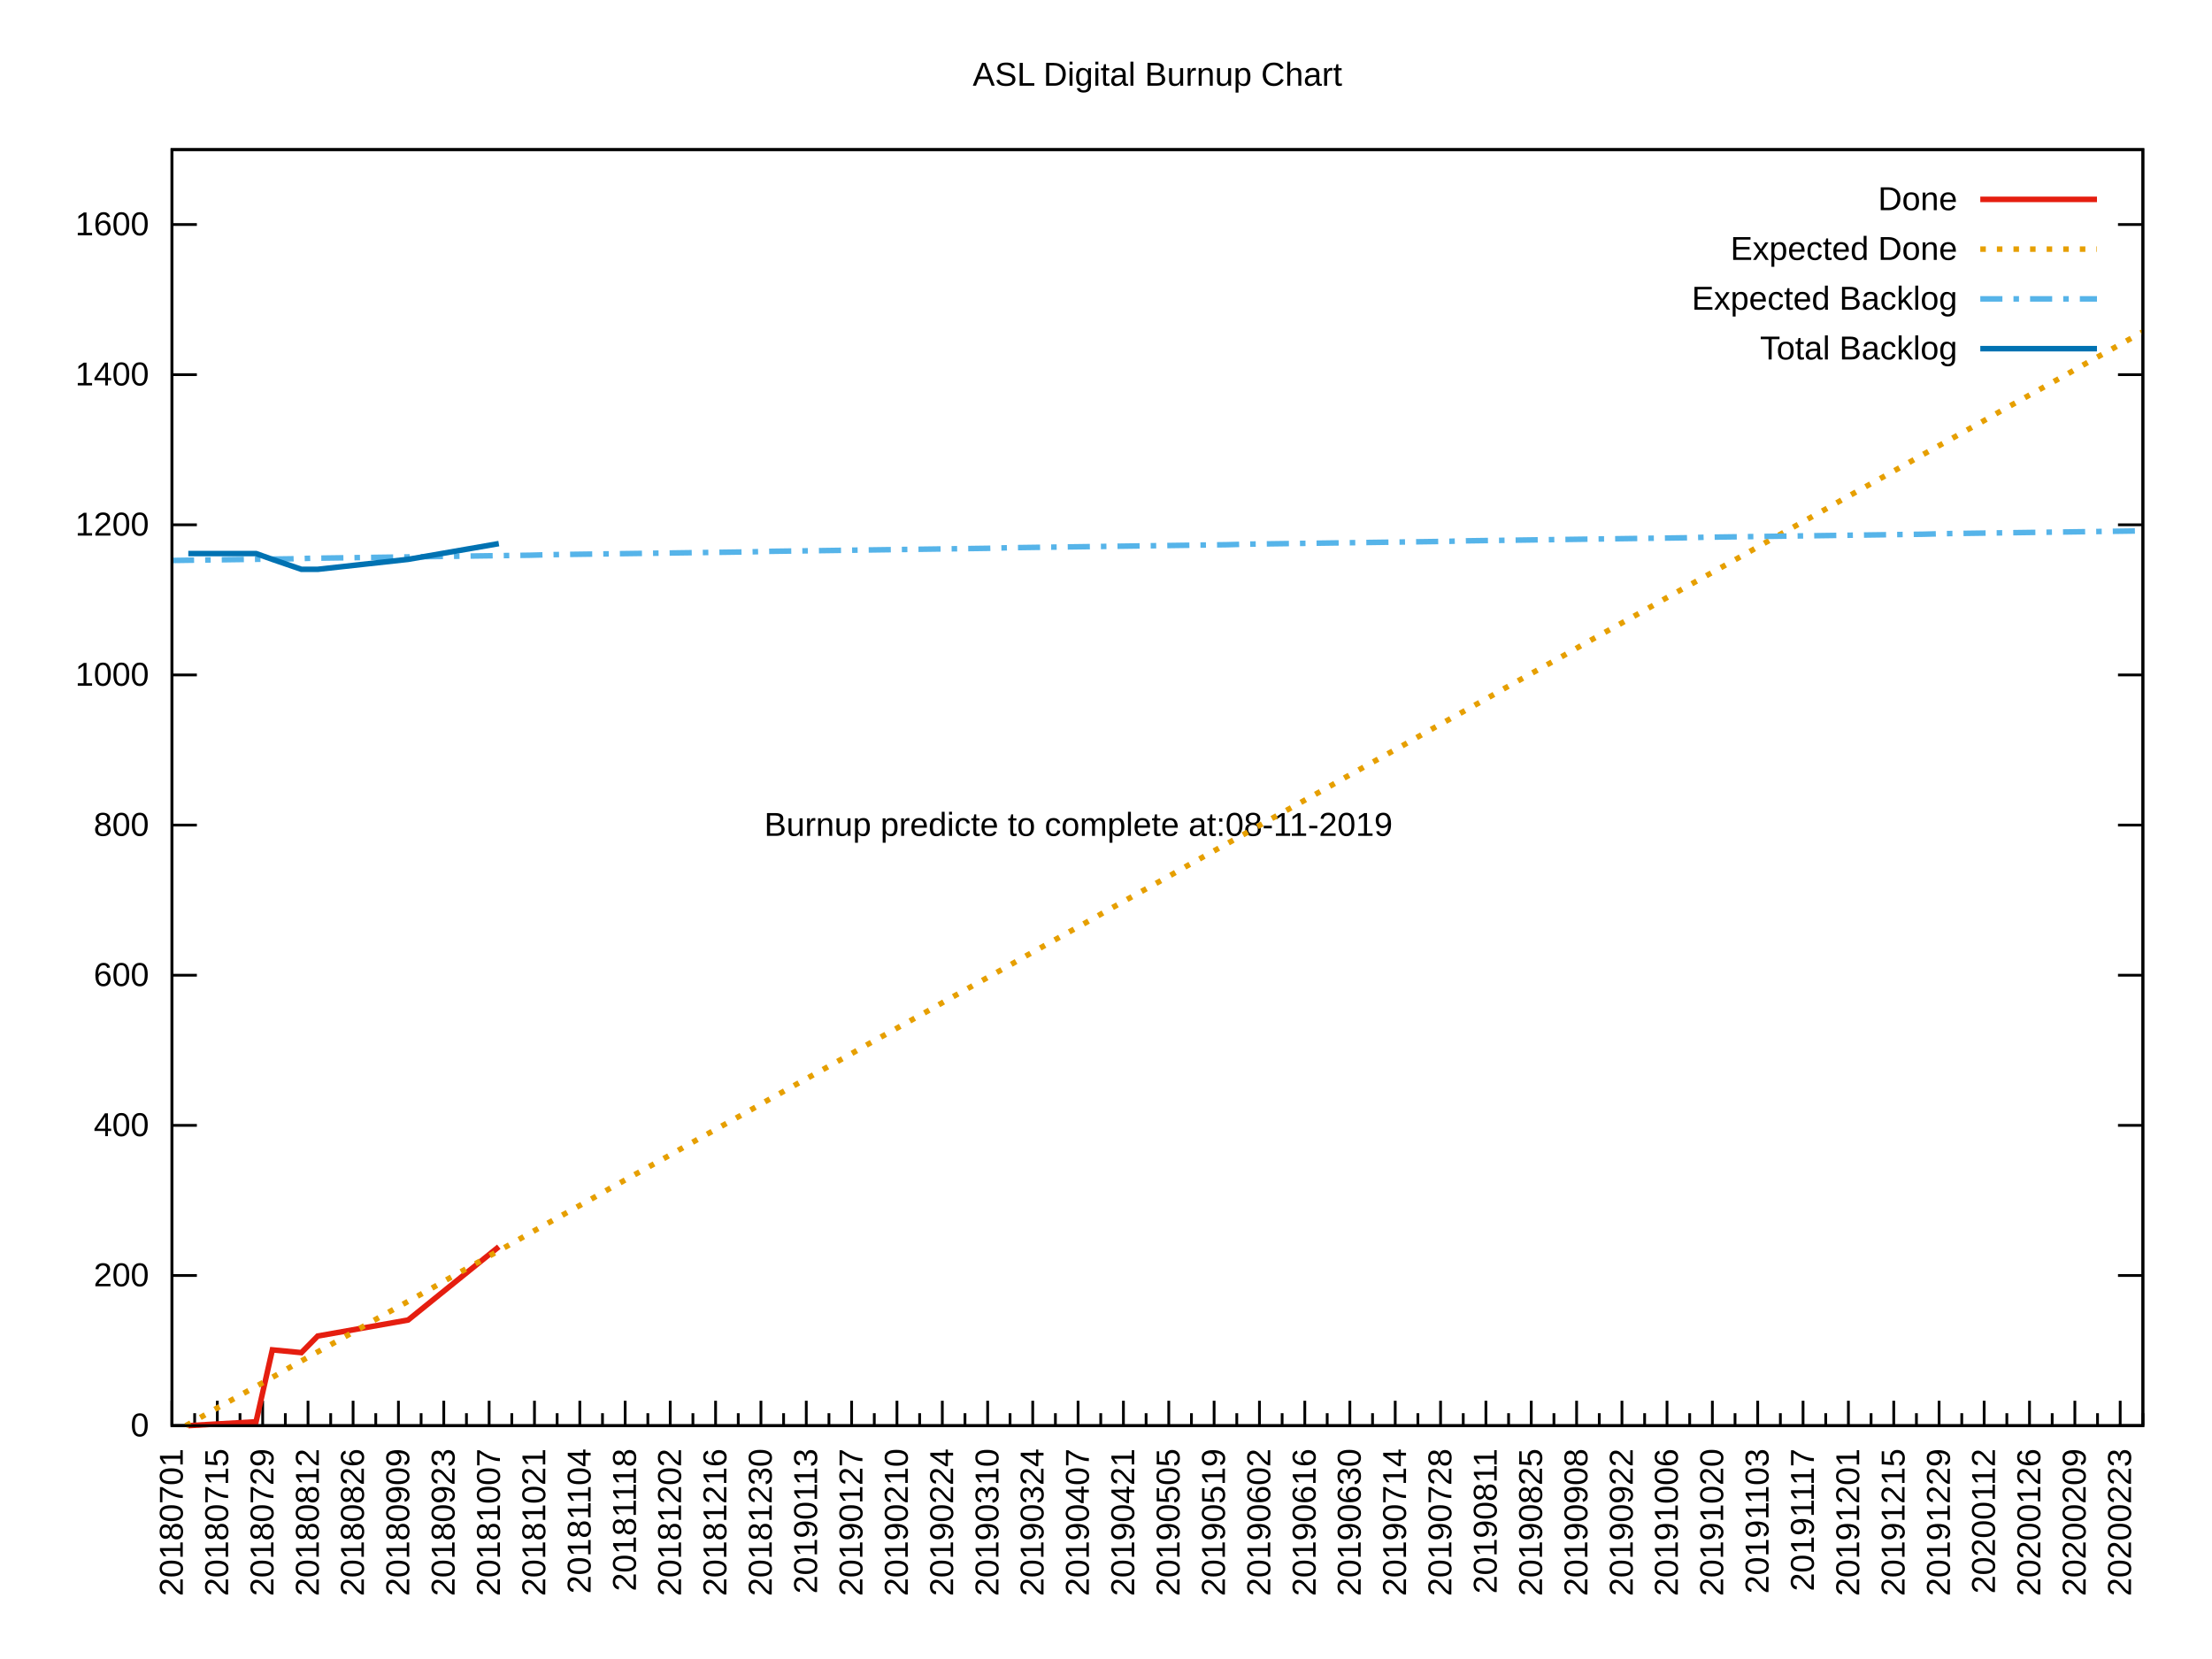
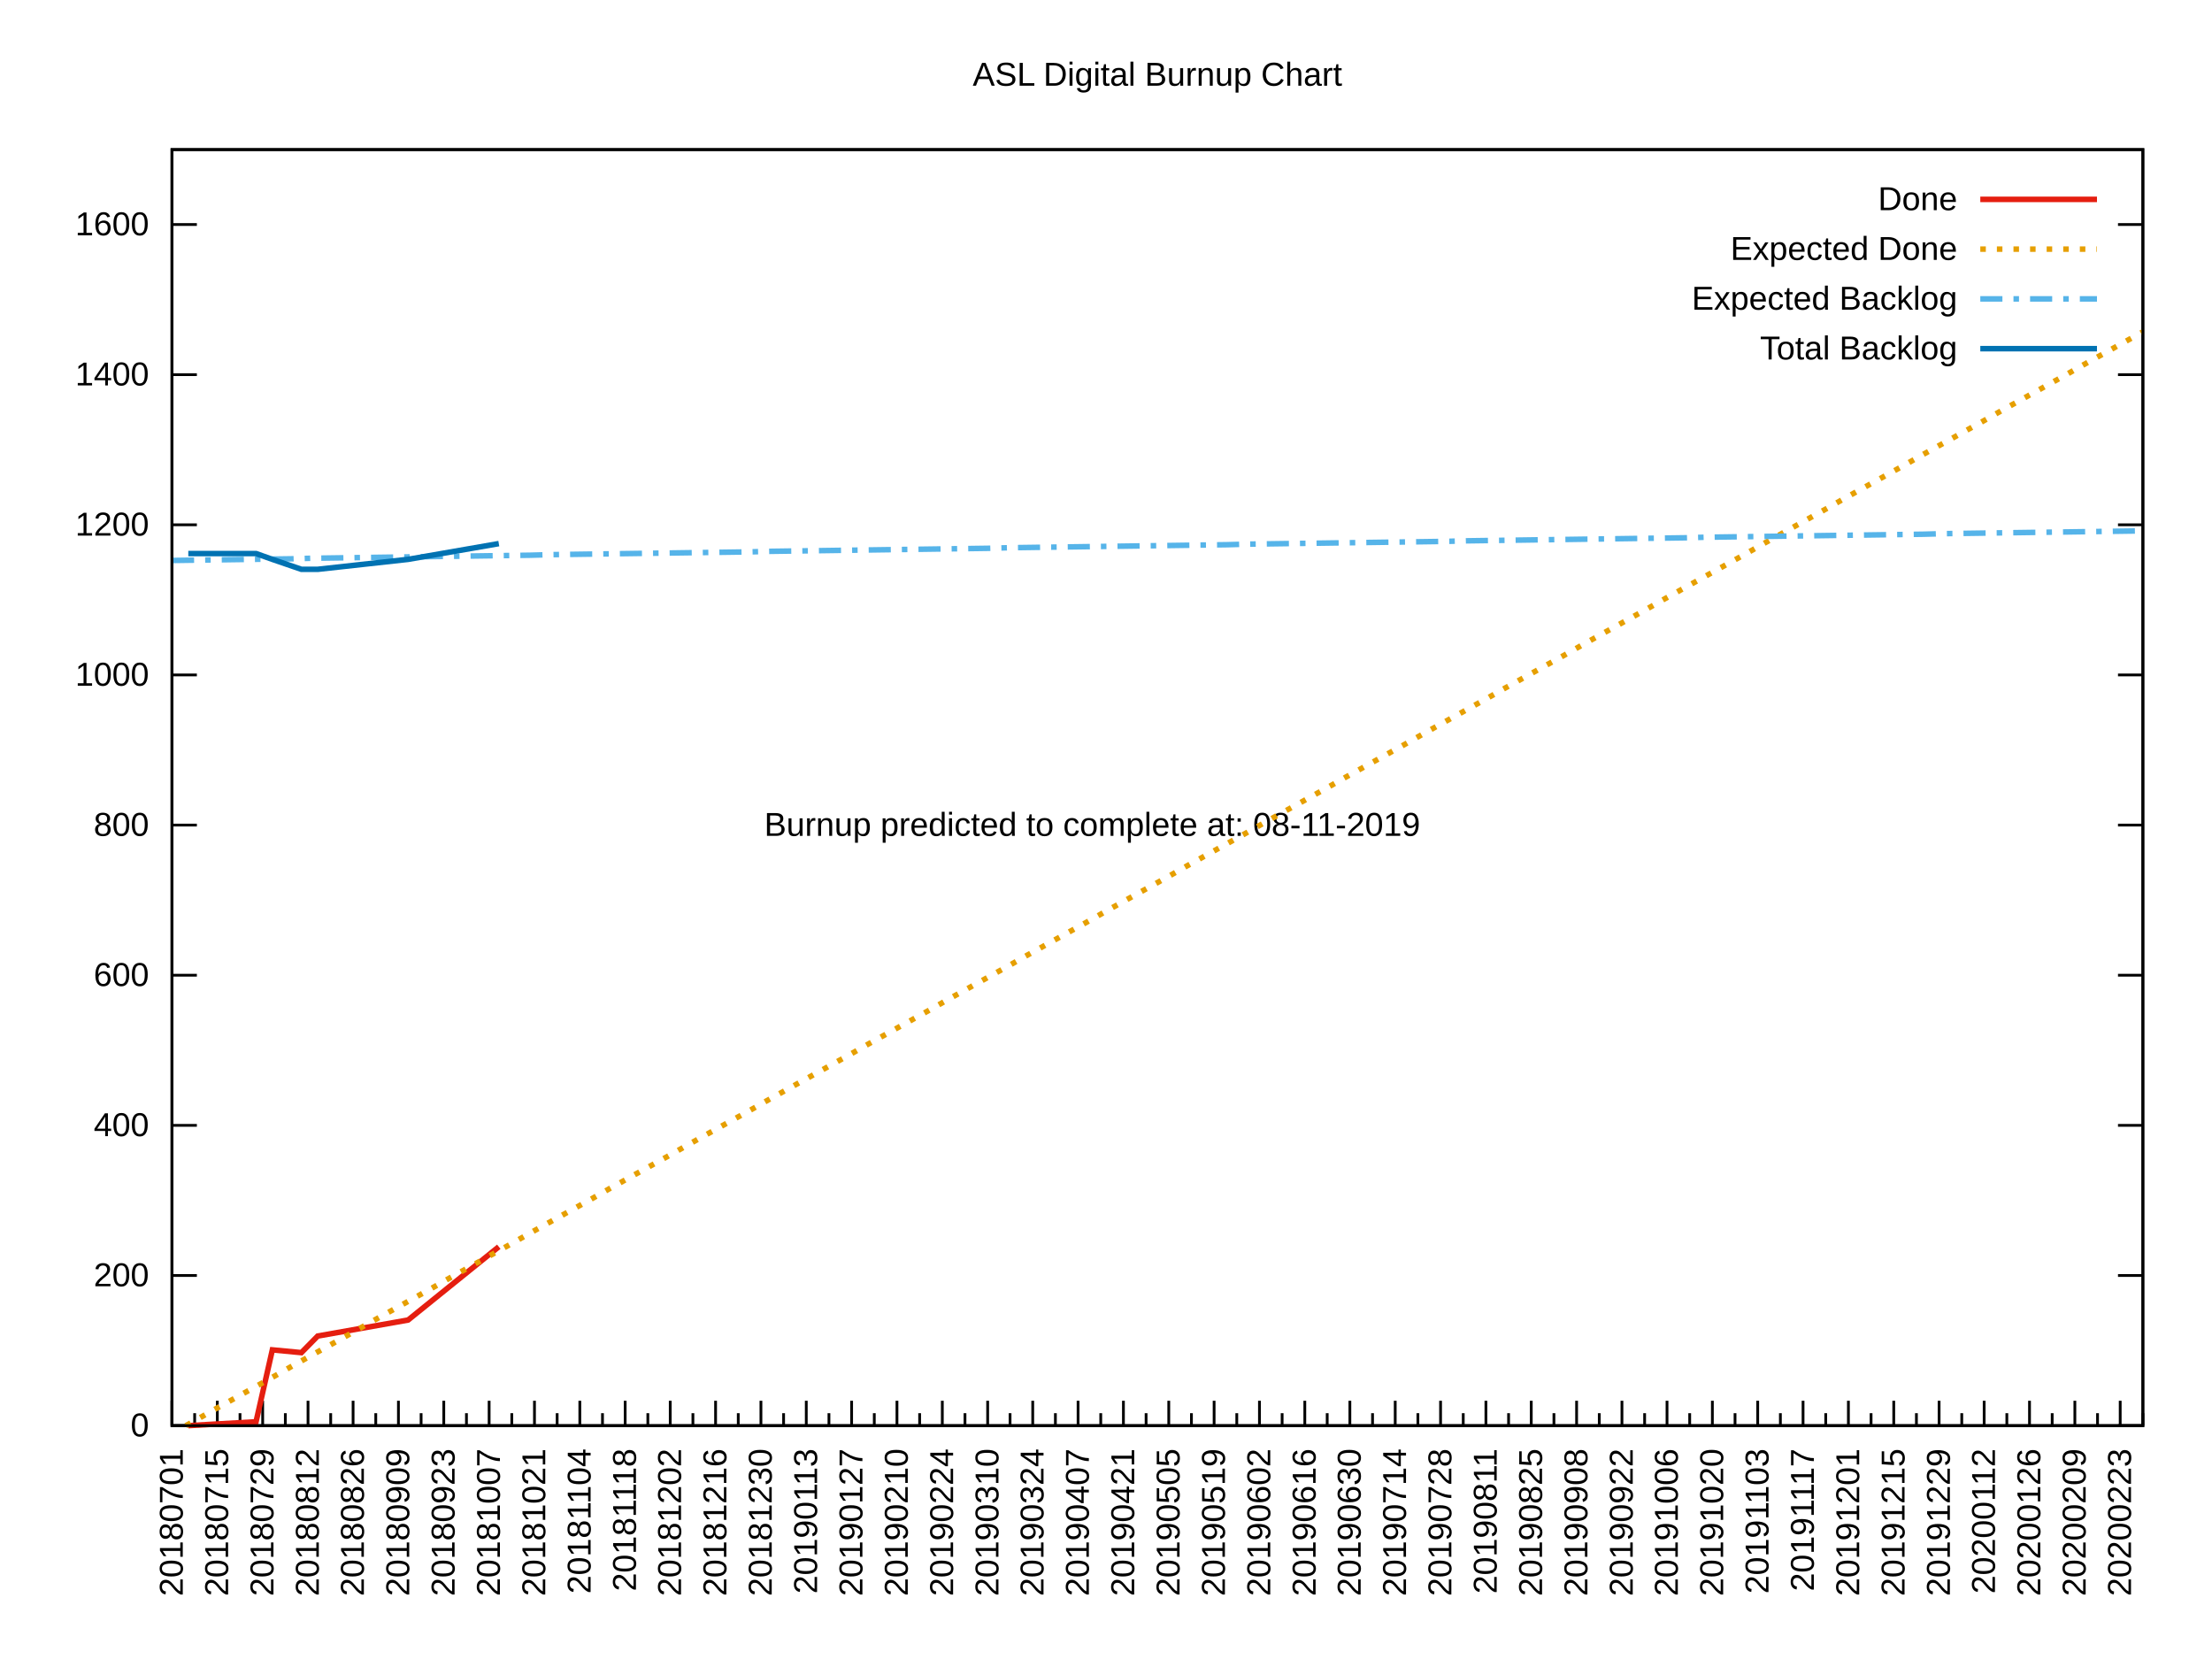
<svg xmlns="http://www.w3.org/2000/svg" xmlns:xlink="http://www.w3.org/1999/xlink" width="800" height="600" viewBox="0 0 800 600">
  <g id="gnuplot_canvas">
    <rect x="0" y="0" width="800" height="600" fill="none" />
    <defs>
      <circle id="gpDot" r="0.5" stroke-width="0.5" />
      <path id="gpPt0" stroke-width="0.222" stroke="currentColor" d="M-1,0 h2 M0,-1 v2" />
      <path id="gpPt1" stroke-width="0.222" stroke="currentColor" d="M-1,-1 L1,1 M1,-1 L-1,1" />
      <path id="gpPt2" stroke-width="0.222" stroke="currentColor" d="M-1,0 L1,0 M0,-1 L0,1 M-1,-1 L1,1 M-1,1 L1,-1" />
      <rect id="gpPt3" stroke-width="0.222" stroke="currentColor" x="-1" y="-1" width="2" height="2" />
      <rect id="gpPt4" stroke-width="0.222" stroke="currentColor" fill="currentColor" x="-1" y="-1" width="2" height="2" />
      <circle id="gpPt5" stroke-width="0.222" stroke="currentColor" cx="0" cy="0" r="1" />
      <use xlink:href="#gpPt5" id="gpPt6" fill="currentColor" stroke="none" />
      <path id="gpPt7" stroke-width="0.222" stroke="currentColor" d="M0,-1.33 L-1.33,0.67 L1.33,0.67 z" />
      <use xlink:href="#gpPt7" id="gpPt8" fill="currentColor" stroke="none" />
      <use xlink:href="#gpPt7" id="gpPt9" stroke="currentColor" transform="rotate(180)" />
      <use xlink:href="#gpPt9" id="gpPt10" fill="currentColor" stroke="none" />
      <use xlink:href="#gpPt3" id="gpPt11" stroke="currentColor" transform="rotate(45)" />
      <use xlink:href="#gpPt11" id="gpPt12" fill="currentColor" stroke="none" />
      <path id="gpPt13" stroke-width="0.222" stroke="currentColor" d="M0,1.330 L1.265,0.411 L0.782,-1.067 L-0.782,-1.076 L-1.265,0.411 z" />
      <use xlink:href="#gpPt13" id="gpPt14" fill="currentColor" stroke="none" />
      <filter id="textbox" filterUnits="objectBoundingBox" x="0" y="0" height="1" width="1">
        <feFlood flood-color="white" flood-opacity="1" result="bgnd" />
        <feComposite in="SourceGraphic" in2="bgnd" operator="atop" />
      </filter>
      <filter id="greybox" filterUnits="objectBoundingBox" x="0" y="0" height="1" width="1">
        <feFlood flood-color="lightgrey" flood-opacity="1" result="grey" />
        <feComposite in="SourceGraphic" in2="grey" operator="atop" />
      </filter>
    </defs>
    <g fill="none" color="white" stroke="currentColor" stroke-width="1.00" stroke-linecap="butt" stroke-linejoin="miter">
</g>
    <g fill="none" color="black" stroke="currentColor" stroke-width="1.00" stroke-linecap="butt" stroke-linejoin="miter">
      <path stroke="black" d="M62.2,515.6 L71.2,515.6 M775.0,515.6 L766.0,515.6  " />
      <g transform="translate(53.9,519.5)" stroke="none" fill="black" font-family="Arial" font-size="12.00" text-anchor="end">
        <text>
          <tspan font-family="Arial"> 0</tspan>
        </text>
      </g>
    </g>
    <g fill="none" color="black" stroke="currentColor" stroke-width="1.00" stroke-linecap="butt" stroke-linejoin="miter">
      <path stroke="black" d="M62.2,461.3 L71.2,461.3 M775.0,461.3 L766.0,461.3  " />
      <g transform="translate(53.9,465.2)" stroke="none" fill="black" font-family="Arial" font-size="12.00" text-anchor="end">
        <text>
          <tspan font-family="Arial"> 200</tspan>
        </text>
      </g>
    </g>
    <g fill="none" color="black" stroke="currentColor" stroke-width="1.00" stroke-linecap="butt" stroke-linejoin="miter">
      <path stroke="black" d="M62.2,407.0 L71.2,407.0 M775.0,407.0 L766.0,407.0  " />
      <g transform="translate(53.9,410.9)" stroke="none" fill="black" font-family="Arial" font-size="12.00" text-anchor="end">
        <text>
          <tspan font-family="Arial"> 400</tspan>
        </text>
      </g>
    </g>
    <g fill="none" color="black" stroke="currentColor" stroke-width="1.00" stroke-linecap="butt" stroke-linejoin="miter">
      <path stroke="black" d="M62.2,352.7 L71.2,352.7 M775.0,352.7 L766.0,352.7  " />
      <g transform="translate(53.9,356.6)" stroke="none" fill="black" font-family="Arial" font-size="12.00" text-anchor="end">
        <text>
          <tspan font-family="Arial"> 600</tspan>
        </text>
      </g>
    </g>
    <g fill="none" color="black" stroke="currentColor" stroke-width="1.00" stroke-linecap="butt" stroke-linejoin="miter">
      <path stroke="black" d="M62.2,298.4 L71.2,298.4 M775.0,298.4 L766.0,298.4  " />
      <g transform="translate(53.9,302.3)" stroke="none" fill="black" font-family="Arial" font-size="12.00" text-anchor="end">
        <text>
          <tspan font-family="Arial"> 800</tspan>
        </text>
      </g>
    </g>
    <g fill="none" color="black" stroke="currentColor" stroke-width="1.00" stroke-linecap="butt" stroke-linejoin="miter">
      <path stroke="black" d="M62.2,244.1 L71.2,244.1 M775.0,244.1 L766.0,244.1  " />
      <g transform="translate(53.9,248.0)" stroke="none" fill="black" font-family="Arial" font-size="12.00" text-anchor="end">
        <text>
          <tspan font-family="Arial"> 1000</tspan>
        </text>
      </g>
    </g>
    <g fill="none" color="black" stroke="currentColor" stroke-width="1.00" stroke-linecap="butt" stroke-linejoin="miter">
      <path stroke="black" d="M62.2,189.8 L71.2,189.8 M775.0,189.8 L766.0,189.8  " />
      <g transform="translate(53.9,193.7)" stroke="none" fill="black" font-family="Arial" font-size="12.00" text-anchor="end">
        <text>
          <tspan font-family="Arial"> 1200</tspan>
        </text>
      </g>
    </g>
    <g fill="none" color="black" stroke="currentColor" stroke-width="1.00" stroke-linecap="butt" stroke-linejoin="miter">
      <path stroke="black" d="M62.2,135.5 L71.2,135.5 M775.0,135.5 L766.0,135.5  " />
      <g transform="translate(53.9,139.4)" stroke="none" fill="black" font-family="Arial" font-size="12.00" text-anchor="end">
        <text>
          <tspan font-family="Arial"> 1400</tspan>
        </text>
      </g>
    </g>
    <g fill="none" color="black" stroke="currentColor" stroke-width="1.00" stroke-linecap="butt" stroke-linejoin="miter">
      <path stroke="black" d="M62.2,81.2 L71.2,81.2 M775.0,81.2 L766.0,81.2  " />
      <g transform="translate(53.9,85.1)" stroke="none" fill="black" font-family="Arial" font-size="12.00" text-anchor="end">
        <text>
          <tspan font-family="Arial"> 1600</tspan>
        </text>
      </g>
    </g>
    <g fill="none" color="black" stroke="currentColor" stroke-width="1.00" stroke-linecap="butt" stroke-linejoin="miter">
      <path stroke="black" d="M62.2,515.6 L62.2,506.6  " />
      <g transform="translate(66.1,523.9) rotate(270)" stroke="none" fill="black" font-family="Arial" font-size="12.00" text-anchor="end">
        <text>
          <tspan font-family="Arial">20180701</tspan>
        </text>
      </g>
    </g>
    <g fill="none" color="black" stroke="currentColor" stroke-width="1.00" stroke-linecap="butt" stroke-linejoin="miter">
      <path stroke="black" d="M70.4,515.6 L70.4,511.1 M78.6,515.6 L78.6,506.6  " />
      <g transform="translate(82.5,523.9) rotate(270)" stroke="none" fill="black" font-family="Arial" font-size="12.00" text-anchor="end">
        <text>
          <tspan font-family="Arial">20180715</tspan>
        </text>
      </g>
    </g>
    <g fill="none" color="black" stroke="currentColor" stroke-width="1.00" stroke-linecap="butt" stroke-linejoin="miter">
      <path stroke="black" d="M86.8,515.6 L86.8,511.1 M95.0,515.6 L95.0,506.6  " />
      <g transform="translate(98.9,523.9) rotate(270)" stroke="none" fill="black" font-family="Arial" font-size="12.00" text-anchor="end">
        <text>
          <tspan font-family="Arial">20180729</tspan>
        </text>
      </g>
    </g>
    <g fill="none" color="black" stroke="currentColor" stroke-width="1.00" stroke-linecap="butt" stroke-linejoin="miter">
      <path stroke="black" d="M103.2,515.6 L103.2,511.1 M111.4,515.6 L111.4,506.6  " />
      <g transform="translate(115.3,523.9) rotate(270)" stroke="none" fill="black" font-family="Arial" font-size="12.00" text-anchor="end">
        <text>
          <tspan font-family="Arial">20180812</tspan>
        </text>
      </g>
    </g>
    <g fill="none" color="black" stroke="currentColor" stroke-width="1.00" stroke-linecap="butt" stroke-linejoin="miter">
      <path stroke="black" d="M119.6,515.6 L119.6,511.1 M127.7,515.6 L127.7,506.6  " />
      <g transform="translate(131.6,523.9) rotate(270)" stroke="none" fill="black" font-family="Arial" font-size="12.00" text-anchor="end">
        <text>
          <tspan font-family="Arial">20180826</tspan>
        </text>
      </g>
    </g>
    <g fill="none" color="black" stroke="currentColor" stroke-width="1.00" stroke-linecap="butt" stroke-linejoin="miter">
      <path stroke="black" d="M135.9,515.6 L135.9,511.1 M144.1,515.6 L144.1,506.6  " />
      <g transform="translate(148.0,523.9) rotate(270)" stroke="none" fill="black" font-family="Arial" font-size="12.00" text-anchor="end">
        <text>
          <tspan font-family="Arial">20180909</tspan>
        </text>
      </g>
    </g>
    <g fill="none" color="black" stroke="currentColor" stroke-width="1.00" stroke-linecap="butt" stroke-linejoin="miter">
      <path stroke="black" d="M152.3,515.6 L152.3,511.1 M160.5,515.6 L160.5,506.6  " />
      <g transform="translate(164.4,523.9) rotate(270)" stroke="none" fill="black" font-family="Arial" font-size="12.00" text-anchor="end">
        <text>
          <tspan font-family="Arial">20180923</tspan>
        </text>
      </g>
    </g>
    <g fill="none" color="black" stroke="currentColor" stroke-width="1.00" stroke-linecap="butt" stroke-linejoin="miter">
      <path stroke="black" d="M168.7,515.6 L168.7,511.1 M176.9,515.6 L176.9,506.6  " />
      <g transform="translate(180.8,523.9) rotate(270)" stroke="none" fill="black" font-family="Arial" font-size="12.00" text-anchor="end">
        <text>
          <tspan font-family="Arial">20181007</tspan>
        </text>
      </g>
    </g>
    <g fill="none" color="black" stroke="currentColor" stroke-width="1.00" stroke-linecap="butt" stroke-linejoin="miter">
      <path stroke="black" d="M185.1,515.6 L185.1,511.1 M193.3,515.6 L193.3,506.6  " />
      <g transform="translate(197.2,523.9) rotate(270)" stroke="none" fill="black" font-family="Arial" font-size="12.00" text-anchor="end">
        <text>
          <tspan font-family="Arial">20181021</tspan>
        </text>
      </g>
    </g>
    <g fill="none" color="black" stroke="currentColor" stroke-width="1.00" stroke-linecap="butt" stroke-linejoin="miter">
      <path stroke="black" d="M201.5,515.6 L201.5,511.1 M209.7,515.6 L209.7,506.6  " />
      <g transform="translate(213.6,523.9) rotate(270)" stroke="none" fill="black" font-family="Arial" font-size="12.00" text-anchor="end">
        <text>
          <tspan font-family="Arial">20181104</tspan>
        </text>
      </g>
    </g>
    <g fill="none" color="black" stroke="currentColor" stroke-width="1.00" stroke-linecap="butt" stroke-linejoin="miter">
      <path stroke="black" d="M217.9,515.6 L217.9,511.1 M226.1,515.6 L226.1,506.6  " />
      <g transform="translate(230.0,523.9) rotate(270)" stroke="none" fill="black" font-family="Arial" font-size="12.00" text-anchor="end">
        <text>
          <tspan font-family="Arial">20181118</tspan>
        </text>
      </g>
    </g>
    <g fill="none" color="black" stroke="currentColor" stroke-width="1.00" stroke-linecap="butt" stroke-linejoin="miter">
      <path stroke="black" d="M234.3,515.6 L234.3,511.1 M242.4,515.6 L242.4,506.6  " />
      <g transform="translate(246.3,523.9) rotate(270)" stroke="none" fill="black" font-family="Arial" font-size="12.00" text-anchor="end">
        <text>
          <tspan font-family="Arial">20181202</tspan>
        </text>
      </g>
    </g>
    <g fill="none" color="black" stroke="currentColor" stroke-width="1.00" stroke-linecap="butt" stroke-linejoin="miter">
      <path stroke="black" d="M250.6,515.6 L250.6,511.1 M258.8,515.6 L258.8,506.6  " />
      <g transform="translate(262.7,523.9) rotate(270)" stroke="none" fill="black" font-family="Arial" font-size="12.00" text-anchor="end">
        <text>
          <tspan font-family="Arial">20181216</tspan>
        </text>
      </g>
    </g>
    <g fill="none" color="black" stroke="currentColor" stroke-width="1.00" stroke-linecap="butt" stroke-linejoin="miter">
      <path stroke="black" d="M267.0,515.6 L267.0,511.1 M275.2,515.6 L275.2,506.6  " />
      <g transform="translate(279.1,523.9) rotate(270)" stroke="none" fill="black" font-family="Arial" font-size="12.00" text-anchor="end">
        <text>
          <tspan font-family="Arial">20181230</tspan>
        </text>
      </g>
    </g>
    <g fill="none" color="black" stroke="currentColor" stroke-width="1.00" stroke-linecap="butt" stroke-linejoin="miter">
      <path stroke="black" d="M283.4,515.6 L283.4,511.1 M291.6,515.6 L291.6,506.6  " />
      <g transform="translate(295.5,523.9) rotate(270)" stroke="none" fill="black" font-family="Arial" font-size="12.00" text-anchor="end">
        <text>
          <tspan font-family="Arial">20190113</tspan>
        </text>
      </g>
    </g>
    <g fill="none" color="black" stroke="currentColor" stroke-width="1.00" stroke-linecap="butt" stroke-linejoin="miter">
      <path stroke="black" d="M299.8,515.6 L299.8,511.1 M308.0,515.6 L308.0,506.6  " />
      <g transform="translate(311.9,523.9) rotate(270)" stroke="none" fill="black" font-family="Arial" font-size="12.00" text-anchor="end">
        <text>
          <tspan font-family="Arial">20190127</tspan>
        </text>
      </g>
    </g>
    <g fill="none" color="black" stroke="currentColor" stroke-width="1.00" stroke-linecap="butt" stroke-linejoin="miter">
      <path stroke="black" d="M316.2,515.6 L316.2,511.1 M324.4,515.6 L324.4,506.6  " />
      <g transform="translate(328.3,523.9) rotate(270)" stroke="none" fill="black" font-family="Arial" font-size="12.00" text-anchor="end">
        <text>
          <tspan font-family="Arial">20190210</tspan>
        </text>
      </g>
    </g>
    <g fill="none" color="black" stroke="currentColor" stroke-width="1.00" stroke-linecap="butt" stroke-linejoin="miter">
      <path stroke="black" d="M332.6,515.6 L332.6,511.1 M340.8,515.6 L340.8,506.6  " />
      <g transform="translate(344.7,523.9) rotate(270)" stroke="none" fill="black" font-family="Arial" font-size="12.00" text-anchor="end">
        <text>
          <tspan font-family="Arial">20190224</tspan>
        </text>
      </g>
    </g>
    <g fill="none" color="black" stroke="currentColor" stroke-width="1.00" stroke-linecap="butt" stroke-linejoin="miter">
      <path stroke="black" d="M349.0,515.6 L349.0,511.1 M357.2,515.6 L357.2,506.6  " />
      <g transform="translate(361.1,523.9) rotate(270)" stroke="none" fill="black" font-family="Arial" font-size="12.00" text-anchor="end">
        <text>
          <tspan font-family="Arial">20190310</tspan>
        </text>
      </g>
    </g>
    <g fill="none" color="black" stroke="currentColor" stroke-width="1.00" stroke-linecap="butt" stroke-linejoin="miter">
      <path stroke="black" d="M365.3,515.6 L365.3,511.1 M373.5,515.6 L373.5,506.6  " />
      <g transform="translate(377.4,523.9) rotate(270)" stroke="none" fill="black" font-family="Arial" font-size="12.00" text-anchor="end">
        <text>
          <tspan font-family="Arial">20190324</tspan>
        </text>
      </g>
    </g>
    <g fill="none" color="black" stroke="currentColor" stroke-width="1.00" stroke-linecap="butt" stroke-linejoin="miter">
      <path stroke="black" d="M381.7,515.6 L381.7,511.1 M389.9,515.6 L389.9,506.6  " />
      <g transform="translate(393.8,523.9) rotate(270)" stroke="none" fill="black" font-family="Arial" font-size="12.00" text-anchor="end">
        <text>
          <tspan font-family="Arial">20190407</tspan>
        </text>
      </g>
    </g>
    <g fill="none" color="black" stroke="currentColor" stroke-width="1.00" stroke-linecap="butt" stroke-linejoin="miter">
      <path stroke="black" d="M398.1,515.6 L398.1,511.1 M406.3,515.6 L406.3,506.6  " />
      <g transform="translate(410.2,523.9) rotate(270)" stroke="none" fill="black" font-family="Arial" font-size="12.00" text-anchor="end">
        <text>
          <tspan font-family="Arial">20190421</tspan>
        </text>
      </g>
    </g>
    <g fill="none" color="black" stroke="currentColor" stroke-width="1.00" stroke-linecap="butt" stroke-linejoin="miter">
      <path stroke="black" d="M414.5,515.6 L414.5,511.1 M422.7,515.6 L422.7,506.6  " />
      <g transform="translate(426.6,523.9) rotate(270)" stroke="none" fill="black" font-family="Arial" font-size="12.00" text-anchor="end">
        <text>
          <tspan font-family="Arial">20190505</tspan>
        </text>
      </g>
    </g>
    <g fill="none" color="black" stroke="currentColor" stroke-width="1.00" stroke-linecap="butt" stroke-linejoin="miter">
      <path stroke="black" d="M430.9,515.6 L430.9,511.1 M439.1,515.6 L439.1,506.6  " />
      <g transform="translate(443.0,523.9) rotate(270)" stroke="none" fill="black" font-family="Arial" font-size="12.00" text-anchor="end">
        <text>
          <tspan font-family="Arial">20190519</tspan>
        </text>
      </g>
    </g>
    <g fill="none" color="black" stroke="currentColor" stroke-width="1.00" stroke-linecap="butt" stroke-linejoin="miter">
      <path stroke="black" d="M447.3,515.6 L447.3,511.1 M455.5,515.6 L455.5,506.6  " />
      <g transform="translate(459.4,523.9) rotate(270)" stroke="none" fill="black" font-family="Arial" font-size="12.00" text-anchor="end">
        <text>
          <tspan font-family="Arial">20190602</tspan>
        </text>
      </g>
    </g>
    <g fill="none" color="black" stroke="currentColor" stroke-width="1.00" stroke-linecap="butt" stroke-linejoin="miter">
      <path stroke="black" d="M463.7,515.6 L463.7,511.1 M471.9,515.6 L471.9,506.6  " />
      <g transform="translate(475.8,523.9) rotate(270)" stroke="none" fill="black" font-family="Arial" font-size="12.00" text-anchor="end">
        <text>
          <tspan font-family="Arial">20190616</tspan>
        </text>
      </g>
    </g>
    <g fill="none" color="black" stroke="currentColor" stroke-width="1.00" stroke-linecap="butt" stroke-linejoin="miter">
      <path stroke="black" d="M480.0,515.6 L480.0,511.1 M488.2,515.6 L488.2,506.6  " />
      <g transform="translate(492.1,523.9) rotate(270)" stroke="none" fill="black" font-family="Arial" font-size="12.00" text-anchor="end">
        <text>
          <tspan font-family="Arial">20190630</tspan>
        </text>
      </g>
    </g>
    <g fill="none" color="black" stroke="currentColor" stroke-width="1.00" stroke-linecap="butt" stroke-linejoin="miter">
      <path stroke="black" d="M496.4,515.6 L496.4,511.1 M504.6,515.6 L504.6,506.6  " />
      <g transform="translate(508.5,523.9) rotate(270)" stroke="none" fill="black" font-family="Arial" font-size="12.00" text-anchor="end">
        <text>
          <tspan font-family="Arial">20190714</tspan>
        </text>
      </g>
    </g>
    <g fill="none" color="black" stroke="currentColor" stroke-width="1.00" stroke-linecap="butt" stroke-linejoin="miter">
      <path stroke="black" d="M512.8,515.6 L512.8,511.1 M521.0,515.6 L521.0,506.6  " />
      <g transform="translate(524.9,523.9) rotate(270)" stroke="none" fill="black" font-family="Arial" font-size="12.00" text-anchor="end">
        <text>
          <tspan font-family="Arial">20190728</tspan>
        </text>
      </g>
    </g>
    <g fill="none" color="black" stroke="currentColor" stroke-width="1.00" stroke-linecap="butt" stroke-linejoin="miter">
      <path stroke="black" d="M529.2,515.6 L529.2,511.1 M537.4,515.6 L537.4,506.6  " />
      <g transform="translate(541.3,523.9) rotate(270)" stroke="none" fill="black" font-family="Arial" font-size="12.00" text-anchor="end">
        <text>
          <tspan font-family="Arial">20190811</tspan>
        </text>
      </g>
    </g>
    <g fill="none" color="black" stroke="currentColor" stroke-width="1.00" stroke-linecap="butt" stroke-linejoin="miter">
      <path stroke="black" d="M545.6,515.6 L545.6,511.1 M553.8,515.6 L553.8,506.6  " />
      <g transform="translate(557.7,523.9) rotate(270)" stroke="none" fill="black" font-family="Arial" font-size="12.00" text-anchor="end">
        <text>
          <tspan font-family="Arial">20190825</tspan>
        </text>
      </g>
    </g>
    <g fill="none" color="black" stroke="currentColor" stroke-width="1.00" stroke-linecap="butt" stroke-linejoin="miter">
      <path stroke="black" d="M562.0,515.6 L562.0,511.1 M570.2,515.6 L570.2,506.6  " />
      <g transform="translate(574.1,523.9) rotate(270)" stroke="none" fill="black" font-family="Arial" font-size="12.00" text-anchor="end">
        <text>
          <tspan font-family="Arial">20190908</tspan>
        </text>
      </g>
    </g>
    <g fill="none" color="black" stroke="currentColor" stroke-width="1.00" stroke-linecap="butt" stroke-linejoin="miter">
      <path stroke="black" d="M578.4,515.6 L578.4,511.1 M586.6,515.6 L586.6,506.6  " />
      <g transform="translate(590.5,523.9) rotate(270)" stroke="none" fill="black" font-family="Arial" font-size="12.00" text-anchor="end">
        <text>
          <tspan font-family="Arial">20190922</tspan>
        </text>
      </g>
    </g>
    <g fill="none" color="black" stroke="currentColor" stroke-width="1.00" stroke-linecap="butt" stroke-linejoin="miter">
      <path stroke="black" d="M594.8,515.6 L594.8,511.1 M602.9,515.6 L602.9,506.6  " />
      <g transform="translate(606.8,523.9) rotate(270)" stroke="none" fill="black" font-family="Arial" font-size="12.00" text-anchor="end">
        <text>
          <tspan font-family="Arial">20191006</tspan>
        </text>
      </g>
    </g>
    <g fill="none" color="black" stroke="currentColor" stroke-width="1.00" stroke-linecap="butt" stroke-linejoin="miter">
      <path stroke="black" d="M611.1,515.6 L611.1,511.1 M619.3,515.6 L619.3,506.6  " />
      <g transform="translate(623.2,523.9) rotate(270)" stroke="none" fill="black" font-family="Arial" font-size="12.00" text-anchor="end">
        <text>
          <tspan font-family="Arial">20191020</tspan>
        </text>
      </g>
    </g>
    <g fill="none" color="black" stroke="currentColor" stroke-width="1.00" stroke-linecap="butt" stroke-linejoin="miter">
      <path stroke="black" d="M627.5,515.6 L627.5,511.1 M635.7,515.6 L635.7,506.6  " />
      <g transform="translate(639.6,523.9) rotate(270)" stroke="none" fill="black" font-family="Arial" font-size="12.00" text-anchor="end">
        <text>
          <tspan font-family="Arial">20191103</tspan>
        </text>
      </g>
    </g>
    <g fill="none" color="black" stroke="currentColor" stroke-width="1.00" stroke-linecap="butt" stroke-linejoin="miter">
      <path stroke="black" d="M643.9,515.6 L643.9,511.1 M652.1,515.6 L652.1,506.6  " />
      <g transform="translate(656.0,523.9) rotate(270)" stroke="none" fill="black" font-family="Arial" font-size="12.00" text-anchor="end">
        <text>
          <tspan font-family="Arial">20191117</tspan>
        </text>
      </g>
    </g>
    <g fill="none" color="black" stroke="currentColor" stroke-width="1.00" stroke-linecap="butt" stroke-linejoin="miter">
      <path stroke="black" d="M660.3,515.6 L660.3,511.1 M668.5,515.6 L668.5,506.6  " />
      <g transform="translate(672.4,523.9) rotate(270)" stroke="none" fill="black" font-family="Arial" font-size="12.00" text-anchor="end">
        <text>
          <tspan font-family="Arial">20191201</tspan>
        </text>
      </g>
    </g>
    <g fill="none" color="black" stroke="currentColor" stroke-width="1.00" stroke-linecap="butt" stroke-linejoin="miter">
      <path stroke="black" d="M676.7,515.6 L676.7,511.1 M684.9,515.6 L684.9,506.6  " />
      <g transform="translate(688.8,523.9) rotate(270)" stroke="none" fill="black" font-family="Arial" font-size="12.00" text-anchor="end">
        <text>
          <tspan font-family="Arial">20191215</tspan>
        </text>
      </g>
    </g>
    <g fill="none" color="black" stroke="currentColor" stroke-width="1.00" stroke-linecap="butt" stroke-linejoin="miter">
      <path stroke="black" d="M693.1,515.6 L693.1,511.1 M701.3,515.6 L701.3,506.6  " />
      <g transform="translate(705.2,523.9) rotate(270)" stroke="none" fill="black" font-family="Arial" font-size="12.00" text-anchor="end">
        <text>
          <tspan font-family="Arial">20191229</tspan>
        </text>
      </g>
    </g>
    <g fill="none" color="black" stroke="currentColor" stroke-width="1.00" stroke-linecap="butt" stroke-linejoin="miter">
      <path stroke="black" d="M709.5,515.6 L709.5,511.1 M717.6,515.6 L717.6,506.6  " />
      <g transform="translate(721.5,523.9) rotate(270)" stroke="none" fill="black" font-family="Arial" font-size="12.00" text-anchor="end">
        <text>
          <tspan font-family="Arial">20200112</tspan>
        </text>
      </g>
    </g>
    <g fill="none" color="black" stroke="currentColor" stroke-width="1.00" stroke-linecap="butt" stroke-linejoin="miter">
      <path stroke="black" d="M725.8,515.6 L725.8,511.1 M734.0,515.6 L734.0,506.6  " />
      <g transform="translate(737.9,523.9) rotate(270)" stroke="none" fill="black" font-family="Arial" font-size="12.00" text-anchor="end">
        <text>
          <tspan font-family="Arial">20200126</tspan>
        </text>
      </g>
    </g>
    <g fill="none" color="black" stroke="currentColor" stroke-width="1.00" stroke-linecap="butt" stroke-linejoin="miter">
      <path stroke="black" d="M742.2,515.6 L742.2,511.1 M750.4,515.6 L750.4,506.6  " />
      <g transform="translate(754.3,523.9) rotate(270)" stroke="none" fill="black" font-family="Arial" font-size="12.00" text-anchor="end">
        <text>
          <tspan font-family="Arial">20200209</tspan>
        </text>
      </g>
    </g>
    <g fill="none" color="black" stroke="currentColor" stroke-width="1.00" stroke-linecap="butt" stroke-linejoin="miter">
      <path stroke="black" d="M758.6,515.6 L758.6,511.1 M766.8,515.6 L766.8,506.6  " />
      <g transform="translate(770.7,523.9) rotate(270)" stroke="none" fill="black" font-family="Arial" font-size="12.00" text-anchor="end">
        <text>
          <tspan font-family="Arial">20200223</tspan>
        </text>
      </g>
    </g>
    <g fill="none" color="black" stroke="currentColor" stroke-width="1.00" stroke-linecap="butt" stroke-linejoin="miter">
      <path stroke="black" d="M775.0,515.6 L775.0,511.1  " />
    </g>
    <g fill="none" color="black" stroke="currentColor" stroke-width="1.00" stroke-linecap="butt" stroke-linejoin="miter">
      <path stroke="black" d="M62.2,54.1 L62.2,515.6 L775.0,515.6 L775.0,54.1 L62.2,54.1 Z  " />
      <g transform="translate(276.4,302.3)" stroke="none" fill="black" font-family="Arial" font-size="12.00" text-anchor="start">
        <text>
-           <tspan font-family="Arial">Burnup predicte to complete at:08-11-2019</tspan>
+           <tspan font-family="Arial">Burnup predicted to complete at: 08-11-2019</tspan>
        </text>
      </g>
    </g>
    <g fill="none" color="black" stroke="currentColor" stroke-width="1.00" stroke-linecap="butt" stroke-linejoin="miter">
      <g transform="translate(418.6,31.0)" stroke="none" fill="black" font-family="Arial" font-size="12.00" text-anchor="middle">
        <text>
          <tspan font-family="Arial">ASL Digital Burnup Chart</tspan>
        </text>
      </g>
    </g>
    <g id="gnuplot_plot_1">
      <g fill="none" color="white" stroke="black" stroke-width="2.00" stroke-linecap="butt" stroke-linejoin="miter">
</g>
      <g fill="none" color="black" stroke="currentColor" stroke-width="2.00" stroke-linecap="butt" stroke-linejoin="miter">
        <g transform="translate(707.9,76.0)" stroke="none" fill="black" font-family="Arial" font-size="12.00" text-anchor="end">
          <text>
            <tspan font-family="Arial">Done</tspan>
          </text>
        </g>
      </g>
      <g fill="none" color="black" stroke="currentColor" stroke-width="2.00" stroke-linecap="butt" stroke-linejoin="miter">
        <path stroke="rgb(229,  30,  16)" d="M716.2,72.1 L758.4,72.1 M68.1,515.6 L92.6,514.2 L98.5,488.2 L109.0,489.2 L114.9,483.2 L147.6,477.4   L180.4,450.9  " />
      </g>
    </g>
    <g id="gnuplot_plot_2">
      <g fill="none" color="black" stroke="currentColor" stroke-width="2.00" stroke-linecap="butt" stroke-linejoin="miter">
        <g transform="translate(707.9,94.0)" stroke="none" fill="black" font-family="Arial" font-size="12.00" text-anchor="end">
          <text>
            <tspan font-family="Arial">Expected Done</tspan>
          </text>
        </g>
      </g>
      <g fill="none" color="black" stroke="currentColor" stroke-width="2.00" stroke-linecap="butt" stroke-linejoin="miter">
        <path stroke="rgb(230, 159,   0)" stroke-dasharray=" 2,4" d="M716.2,90.1 L758.4,90.1 M67.2,515.6 L69.4,514.4 L76.6,510.3 L83.8,506.3 L91.0,502.3 L98.2,498.3   L105.4,494.2 L112.6,490.2 L119.8,486.2 L127.0,482.2 L134.2,478.1 L141.4,474.1 L148.6,470.1 L155.8,466.1   L163.0,462.0 L170.2,458.0 L177.4,454.0 L184.6,450.0 L191.8,445.9 L199.0,441.9 L206.2,437.9 L213.4,433.9   L220.6,429.8 L227.8,425.8 L235.0,421.8 L242.2,417.8 L249.4,413.7 L256.6,409.7 L263.8,405.7 L271.0,401.7   L278.2,397.6 L285.4,393.6 L292.6,389.6 L299.8,385.6 L307.0,381.6 L314.2,377.5 L321.4,373.5 L328.6,369.5   L335.8,365.5 L343.0,361.4 L350.2,357.4 L357.4,353.4 L364.6,349.4 L371.8,345.3 L379.0,341.3 L386.2,337.3   L393.4,333.3 L400.6,329.2 L407.8,325.2 L415.0,321.2 L422.2,317.2 L429.4,313.1 L436.6,309.1 L443.8,305.1   L451.0,301.1 L458.2,297.0 L465.4,293.0 L472.6,289.0 L479.8,285.0 L487.0,280.9 L494.2,276.9 L501.4,272.9   L508.6,268.9 L515.8,264.8 L523.0,260.8 L530.2,256.8 L537.4,252.8 L544.6,248.7 L551.8,244.7 L559.0,240.7   L566.2,236.7 L573.4,232.6 L580.6,228.6 L587.8,224.6 L595.0,220.6 L602.2,216.5 L609.4,212.5 L616.6,208.5   L623.8,204.5 L631.0,200.5 L638.2,196.4 L645.4,192.4 L652.6,188.4 L659.8,184.4 L667.0,180.3 L674.2,176.3   L681.4,172.3 L688.6,168.3 L695.8,164.2 L703.0,160.2 L710.2,156.2 L717.4,152.2 L724.6,148.1 L731.8,144.1   L739.0,140.1 L746.2,136.1 L753.4,132.0 L760.6,128.0 L767.8,124.0 L775.0,120.0  " />
      </g>
    </g>
    <g id="gnuplot_plot_3">
      <g fill="none" color="black" stroke="currentColor" stroke-width="2.00" stroke-linecap="butt" stroke-linejoin="miter">
        <g transform="translate(707.9,112.0)" stroke="none" fill="black" font-family="Arial" font-size="12.00" text-anchor="end">
          <text>
            <tspan font-family="Arial">Expected Backlog</tspan>
          </text>
        </g>
      </g>
      <g fill="none" color="black" stroke="currentColor" stroke-width="2.00" stroke-linecap="butt" stroke-linejoin="miter">
        <path stroke="rgb( 86, 180, 233)" stroke-dasharray=" 8,4,2,4" d="M716.2,108.1 L758.4,108.1 M62.2,202.7 L69.4,202.6 L76.6,202.5 L83.8,202.4 L91.0,202.3 L98.2,202.2   L105.4,202.1 L112.6,201.9 L119.8,201.8 L127.0,201.7 L134.2,201.6 L141.4,201.5 L148.6,201.4 L155.8,201.3   L163.0,201.2 L170.2,201.1 L177.4,201.0 L184.6,200.9 L191.8,200.8 L199.0,200.6 L206.2,200.5 L213.4,200.4   L220.6,200.3 L227.8,200.2 L235.0,200.1 L242.2,200.0 L249.4,199.9 L256.6,199.8 L263.8,199.7 L271.0,199.6   L278.2,199.4 L285.4,199.3 L292.6,199.2 L299.8,199.1 L307.0,199.0 L314.2,198.9 L321.4,198.8 L328.6,198.7   L335.8,198.6 L343.0,198.5 L350.2,198.4 L357.4,198.3 L364.6,198.1 L371.8,198.0 L379.0,197.9 L386.2,197.8   L393.4,197.7 L400.6,197.6 L407.8,197.5 L415.0,197.4 L422.2,197.3 L429.4,197.2 L436.6,197.1 L443.8,197.0   L451.0,196.8 L458.2,196.7 L465.4,196.6 L472.6,196.5 L479.8,196.4 L487.0,196.3 L494.2,196.2 L501.4,196.1   L508.6,196.0 L515.8,195.9 L523.0,195.8 L530.2,195.6 L537.4,195.5 L544.6,195.4 L551.8,195.3 L559.0,195.2   L566.2,195.1 L573.4,195.0 L580.6,194.9 L587.8,194.8 L595.0,194.7 L602.2,194.6 L609.4,194.5 L616.6,194.3   L623.8,194.2 L631.0,194.1 L638.2,194.0 L645.4,193.9 L652.6,193.8 L659.8,193.7 L667.0,193.6 L674.2,193.5   L681.4,193.4 L688.6,193.3 L695.8,193.2 L703.0,193.0 L710.2,192.9 L717.4,192.8 L724.6,192.7 L731.8,192.6   L739.0,192.5 L746.2,192.4 L753.4,192.3 L760.6,192.2 L767.8,192.1 L775.0,192.0  " />
      </g>
    </g>
    <g id="gnuplot_plot_4">
      <g fill="none" color="black" stroke="currentColor" stroke-width="2.00" stroke-linecap="butt" stroke-linejoin="miter">
        <g transform="translate(707.9,130.0)" stroke="none" fill="black" font-family="Arial" font-size="12.00" text-anchor="end">
          <text>
            <tspan font-family="Arial">Total Backlog</tspan>
          </text>
        </g>
      </g>
      <g fill="none" color="black" stroke="currentColor" stroke-width="2.00" stroke-linecap="butt" stroke-linejoin="miter">
        <path stroke="rgb(  0, 114, 178)" d="M716.2,126.1 L758.4,126.1 M68.1,200.2 L92.6,200.2 L98.5,202.3 L109.0,205.9 L114.9,205.9 L147.6,202.3   L180.4,196.6  " />
      </g>
    </g>
    <g fill="none" color="black" stroke="currentColor" stroke-width="2.00" stroke-linecap="butt" stroke-linejoin="miter">
</g>
    <g fill="none" color="black" stroke="black" stroke-width="1.00" stroke-linecap="butt" stroke-linejoin="miter">
</g>
    <g fill="none" color="black" stroke="currentColor" stroke-width="1.00" stroke-linecap="butt" stroke-linejoin="miter">
      <path stroke="black" d="M62.2,54.1 L62.2,515.6 L775.0,515.6 L775.0,54.1 L62.2,54.1 Z  " />
    </g>
    <g fill="none" color="black" stroke="currentColor" stroke-width="1.00" stroke-linecap="butt" stroke-linejoin="miter">
</g>
  </g>
</svg>
